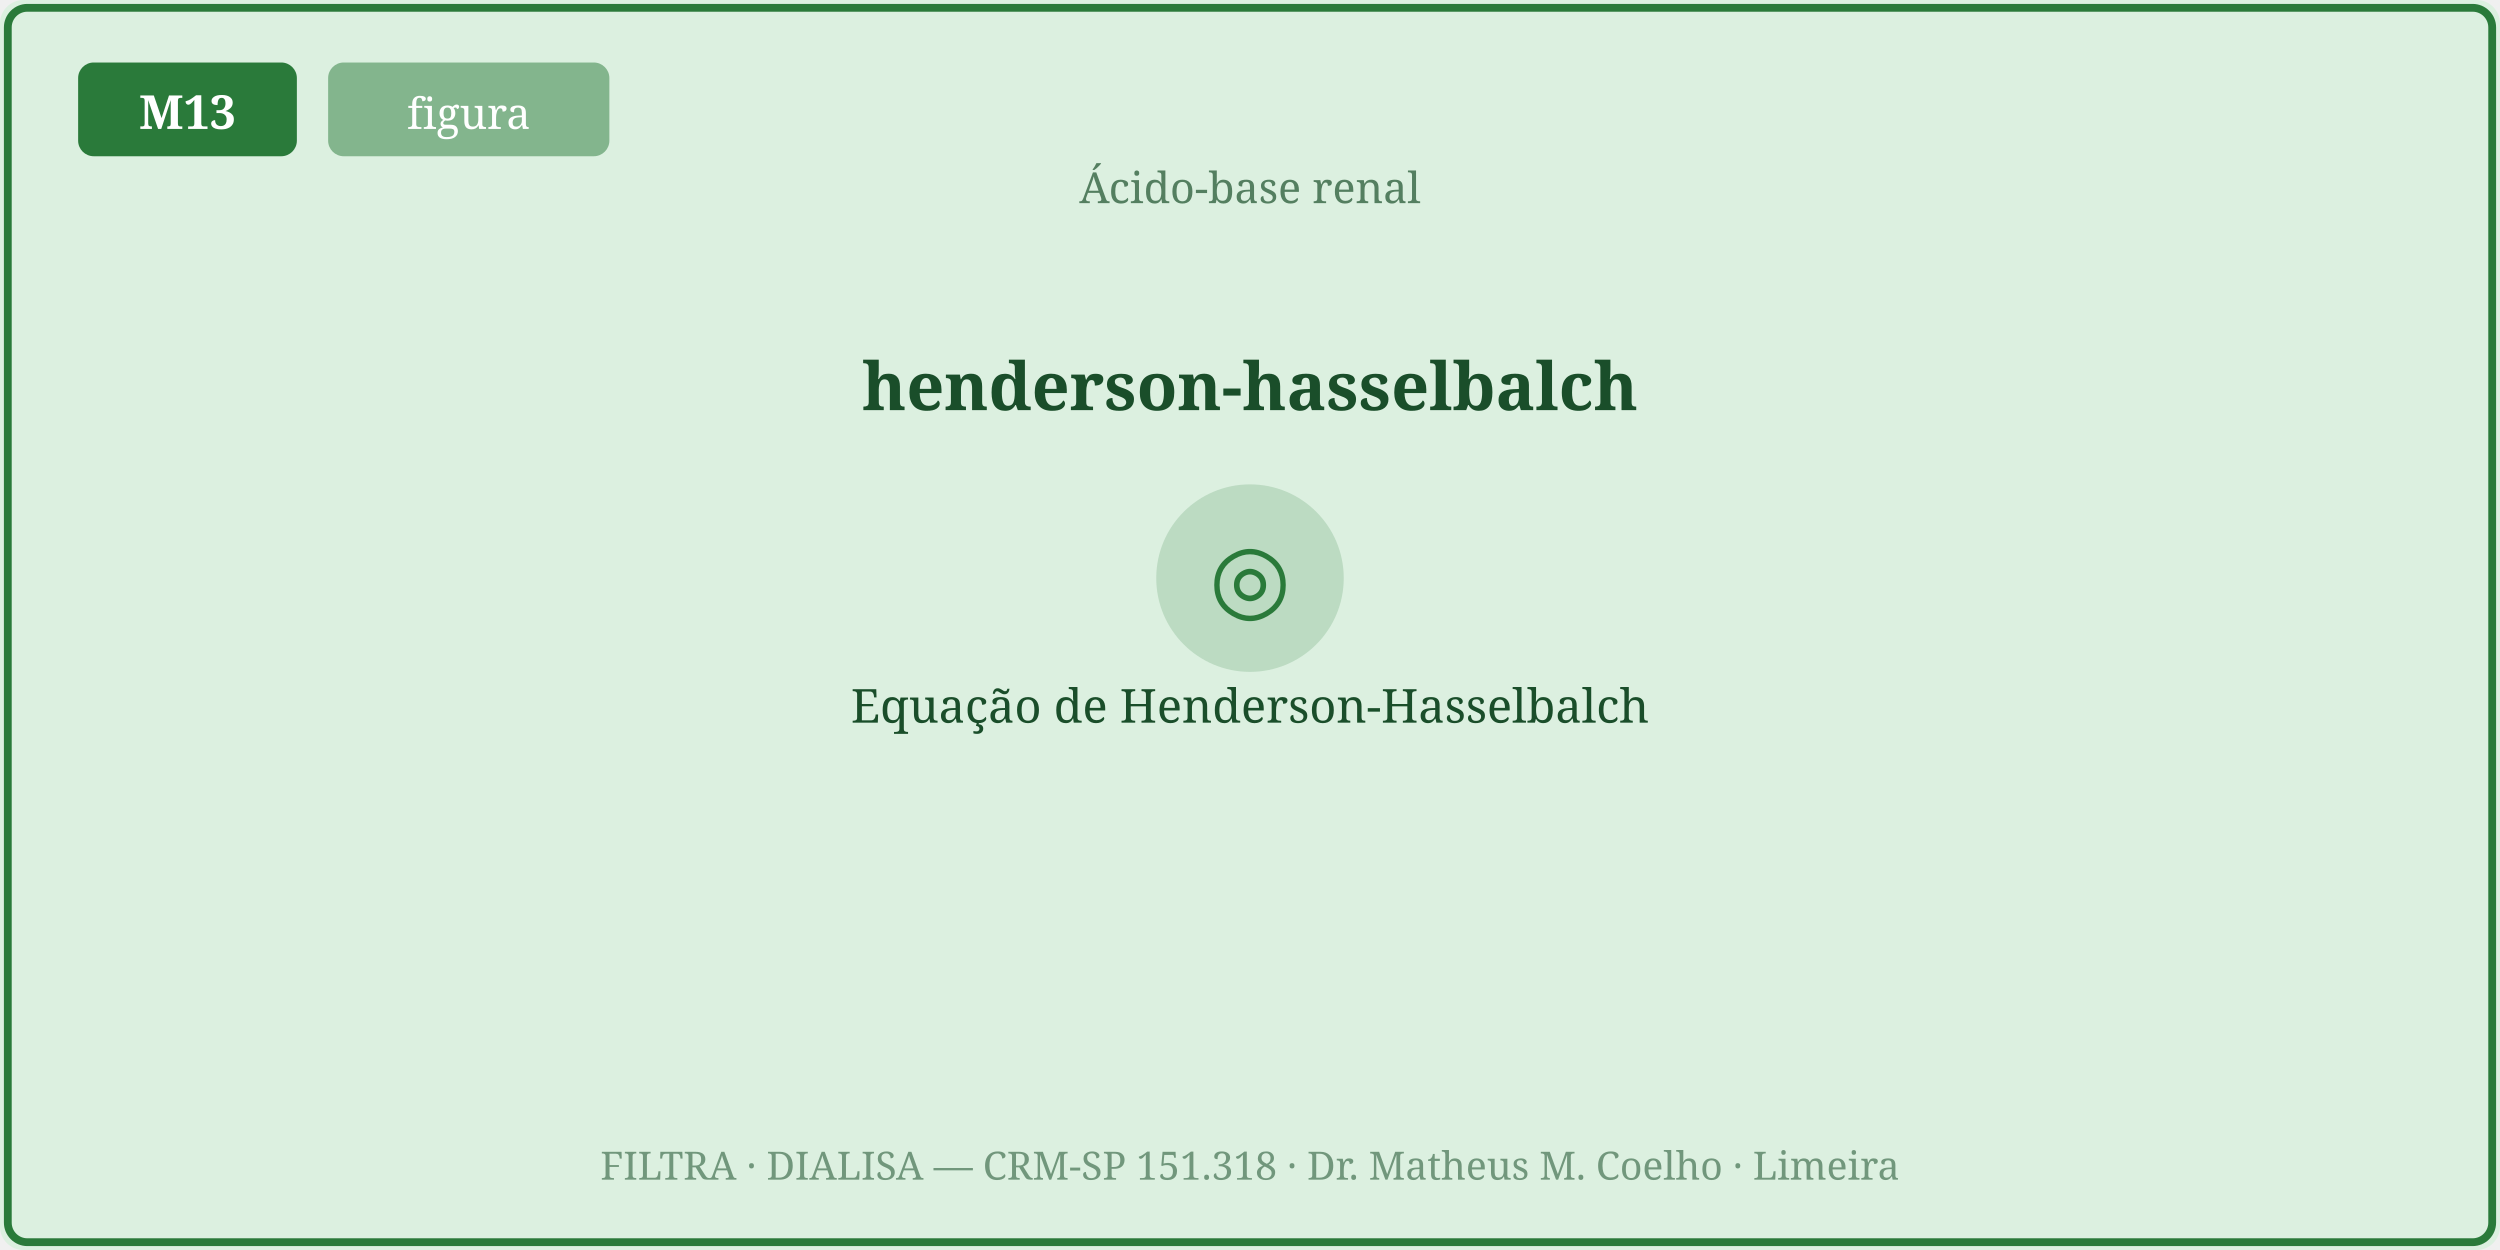
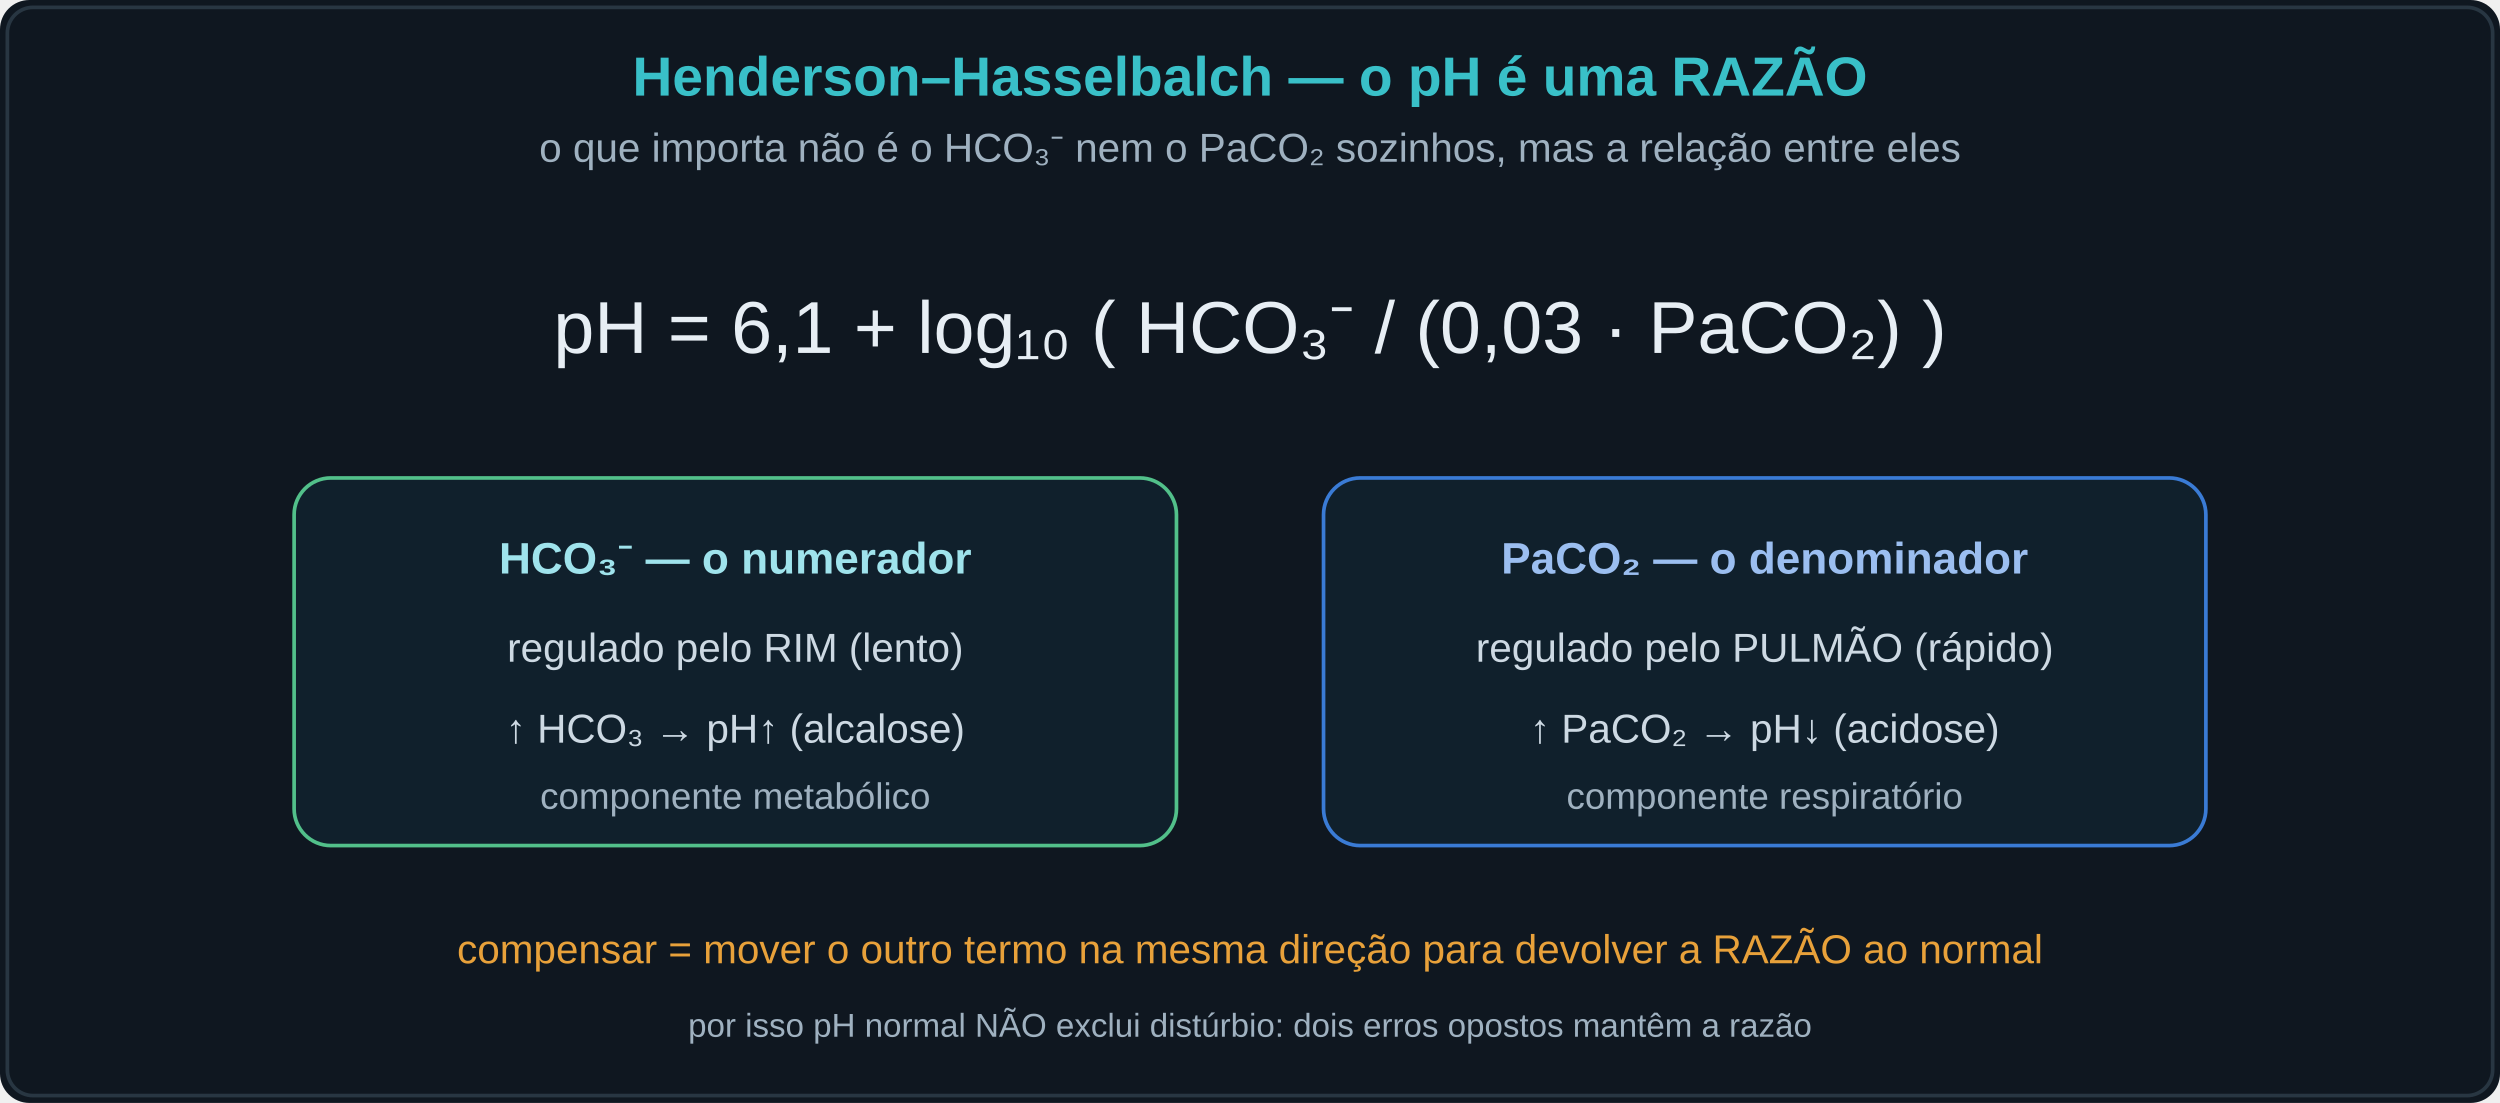
- <svg xmlns="http://www.w3.org/2000/svg" viewBox="0 0 640 320" font-family="Georgia,serif">
-   <rect width="640" height="320" fill="#dcf0e0" rx="6" />
-   <rect x="2" y="2" width="636" height="316" rx="5" fill="none" stroke="#2a7a3a" stroke-width="2" />
-   <rect x="20" y="16" width="56" height="24" rx="4" fill="#2a7a3a" />
-   <text x="48" y="33" text-anchor="middle" font-size="12" font-weight="bold" fill="white">M13</text>
-   <rect x="84" y="16" width="72" height="24" rx="4" fill="#2a7a3a" opacity="0.5" />
-   <text x="120" y="33" text-anchor="middle" font-size="11" fill="white">figura</text>
-   <text x="320" y="52" text-anchor="middle" font-size="11" fill="#1a4e2a" opacity="0.7">Ácido-base renal</text>
-   <text x="320" y="105" text-anchor="middle" font-size="17" font-weight="bold" fill="#1a4e2a">henderson-hasselbalch</text>
-   <circle cx="320" cy="148" r="24" fill="#2a7a3a" opacity="0.18" />
-   <text x="320" y="156" text-anchor="middle" font-size="24" fill="#2a7a3a">◎</text>
-   <text x="320" y="185" text-anchor="middle" font-size="12" fill="#1a4e2a">Equação de Henderson-Hasselbalch</text>
-   <text x="320" y="302" text-anchor="middle" font-size="10" fill="#1a4e2a" opacity="0.55">FILTRA · DIALISA — CRM-SP 151.318 · Dr. Matheus M. Coelho · Limeira</text>
+ <svg xmlns="http://www.w3.org/2000/svg" viewBox="0 0 680 300" font-family="system-ui,Arial,sans-serif">
+   <rect width="680" height="300" rx="8" fill="#0f1720" />
+   <rect x="2" y="2" width="676" height="296" rx="7" fill="none" stroke="#283642" />
+   <text x="340" y="26" text-anchor="middle" font-size="15" font-weight="bold" fill="#39c0c8">Henderson–Hasselbalch — o pH é uma RAZÃO</text>
+   <text x="340" y="44" text-anchor="middle" font-size="11" fill="#9fb1c0">o que importa não é o HCO₃⁻ nem o PaCO₂ sozinhos, mas a relação entre eles</text>
+   <text x="340" y="96" text-anchor="middle" font-size="20" fill="#e7eef4">pH = 6,1 + log₁₀ ( HCO₃⁻ / (0,03 · PaCO₂) )</text>
+   <rect x="80" y="130" width="240" height="100" rx="10" fill="#10202c" stroke="#52c08a" />
+   <text x="200" y="156" text-anchor="middle" font-size="12" fill="#9fe3ec" font-weight="bold">HCO₃⁻ — o numerador</text>
+   <text x="200" y="180" text-anchor="middle" font-size="11" fill="#cdd9e3">regulado pelo RIM (lento)</text>
+   <text x="200" y="202" text-anchor="middle" font-size="11" fill="#cdd9e3">↑ HCO₃ → pH↑ (alcalose)</text>
+   <text x="200" y="220" text-anchor="middle" font-size="10" fill="#9fb1c0">componente metabólico</text>
+   <rect x="360" y="130" width="240" height="100" rx="10" fill="#10202c" stroke="#3a7bd5" />
+   <text x="480" y="156" text-anchor="middle" font-size="12" fill="#9bbef0" font-weight="bold">PaCO₂ — o denominador</text>
+   <text x="480" y="180" text-anchor="middle" font-size="11" fill="#cdd9e3">regulado pelo PULMÃO (rápido)</text>
+   <text x="480" y="202" text-anchor="middle" font-size="11" fill="#cdd9e3">↑ PaCO₂ → pH↓ (acidose)</text>
+   <text x="480" y="220" text-anchor="middle" font-size="10" fill="#9fb1c0">componente respiratório</text>
+   <text x="340" y="262" text-anchor="middle" font-size="11" fill="#e8a13a">compensar = mover o outro termo na mesma direção para devolver a RAZÃO ao normal</text>
+   <text x="340" y="282" text-anchor="middle" font-size="9" fill="#9fb1c0">por isso pH normal NÃO exclui distúrbio: dois erros opostos mantêm a razão</text>
</svg>
